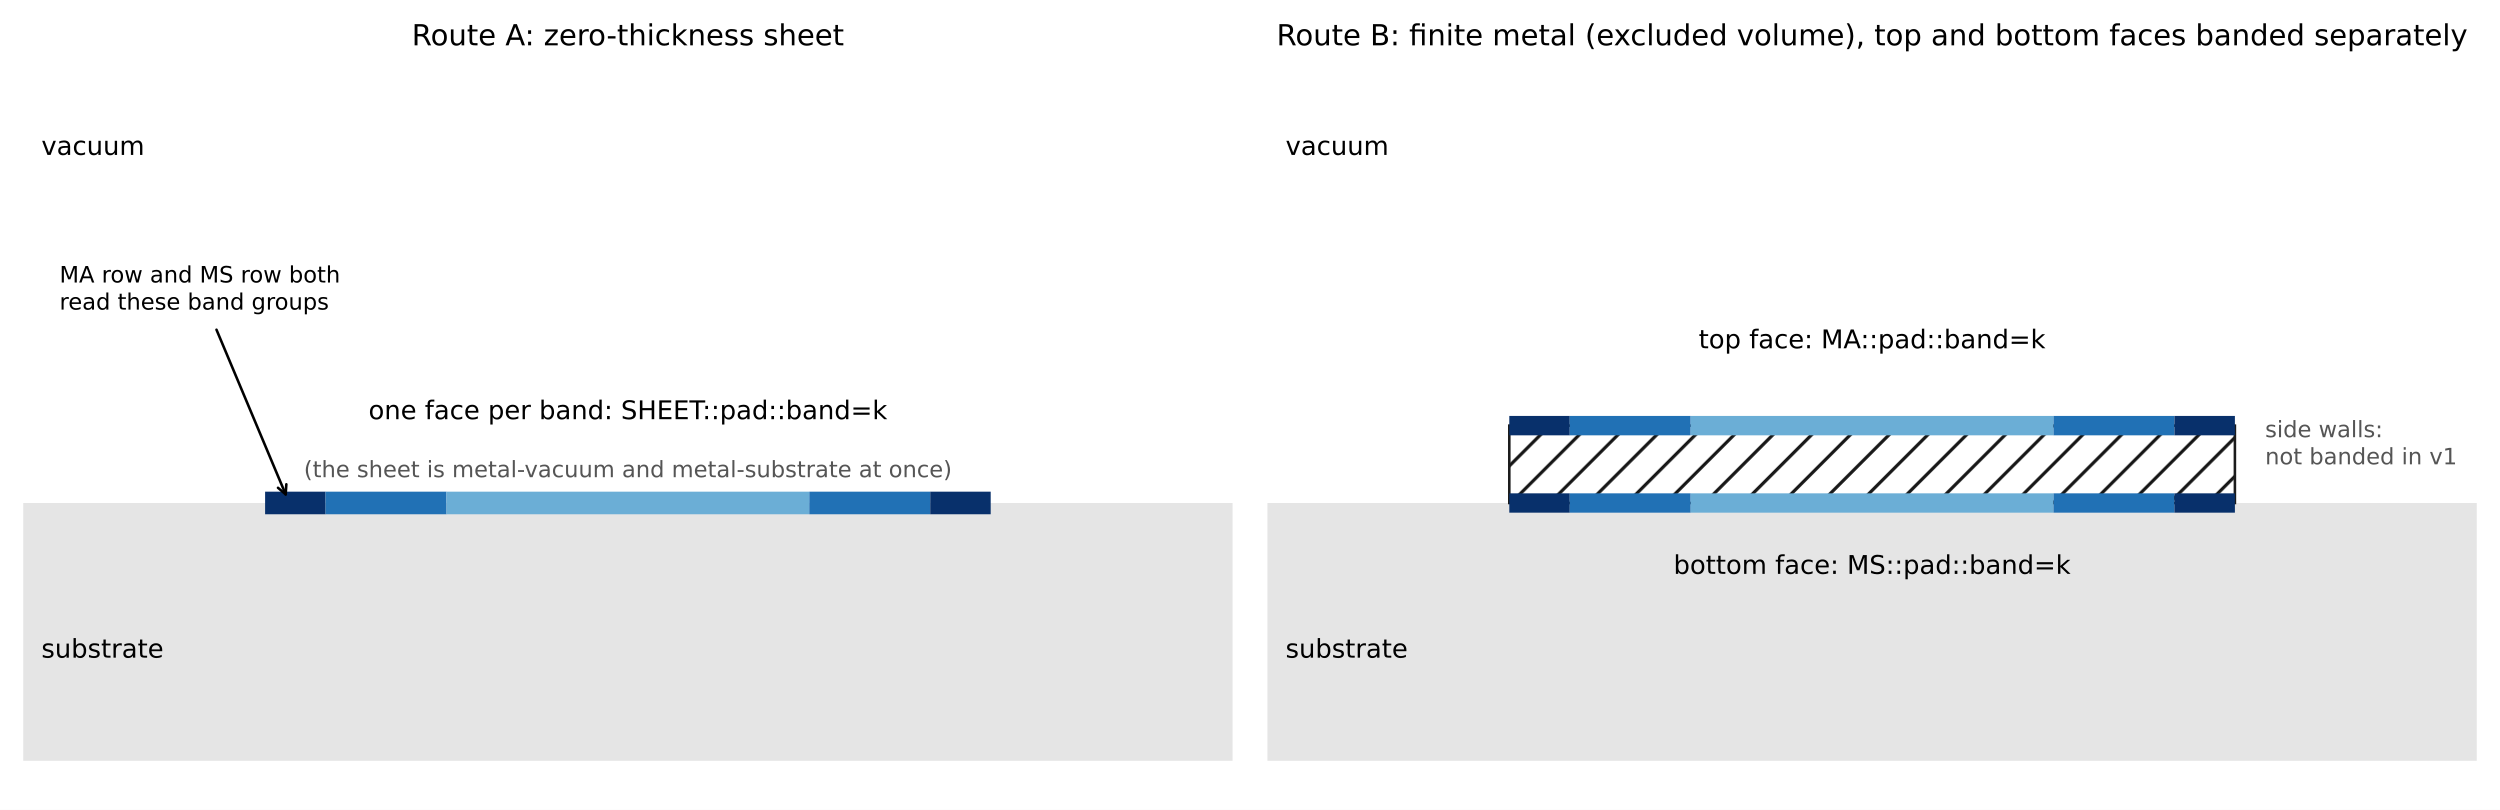
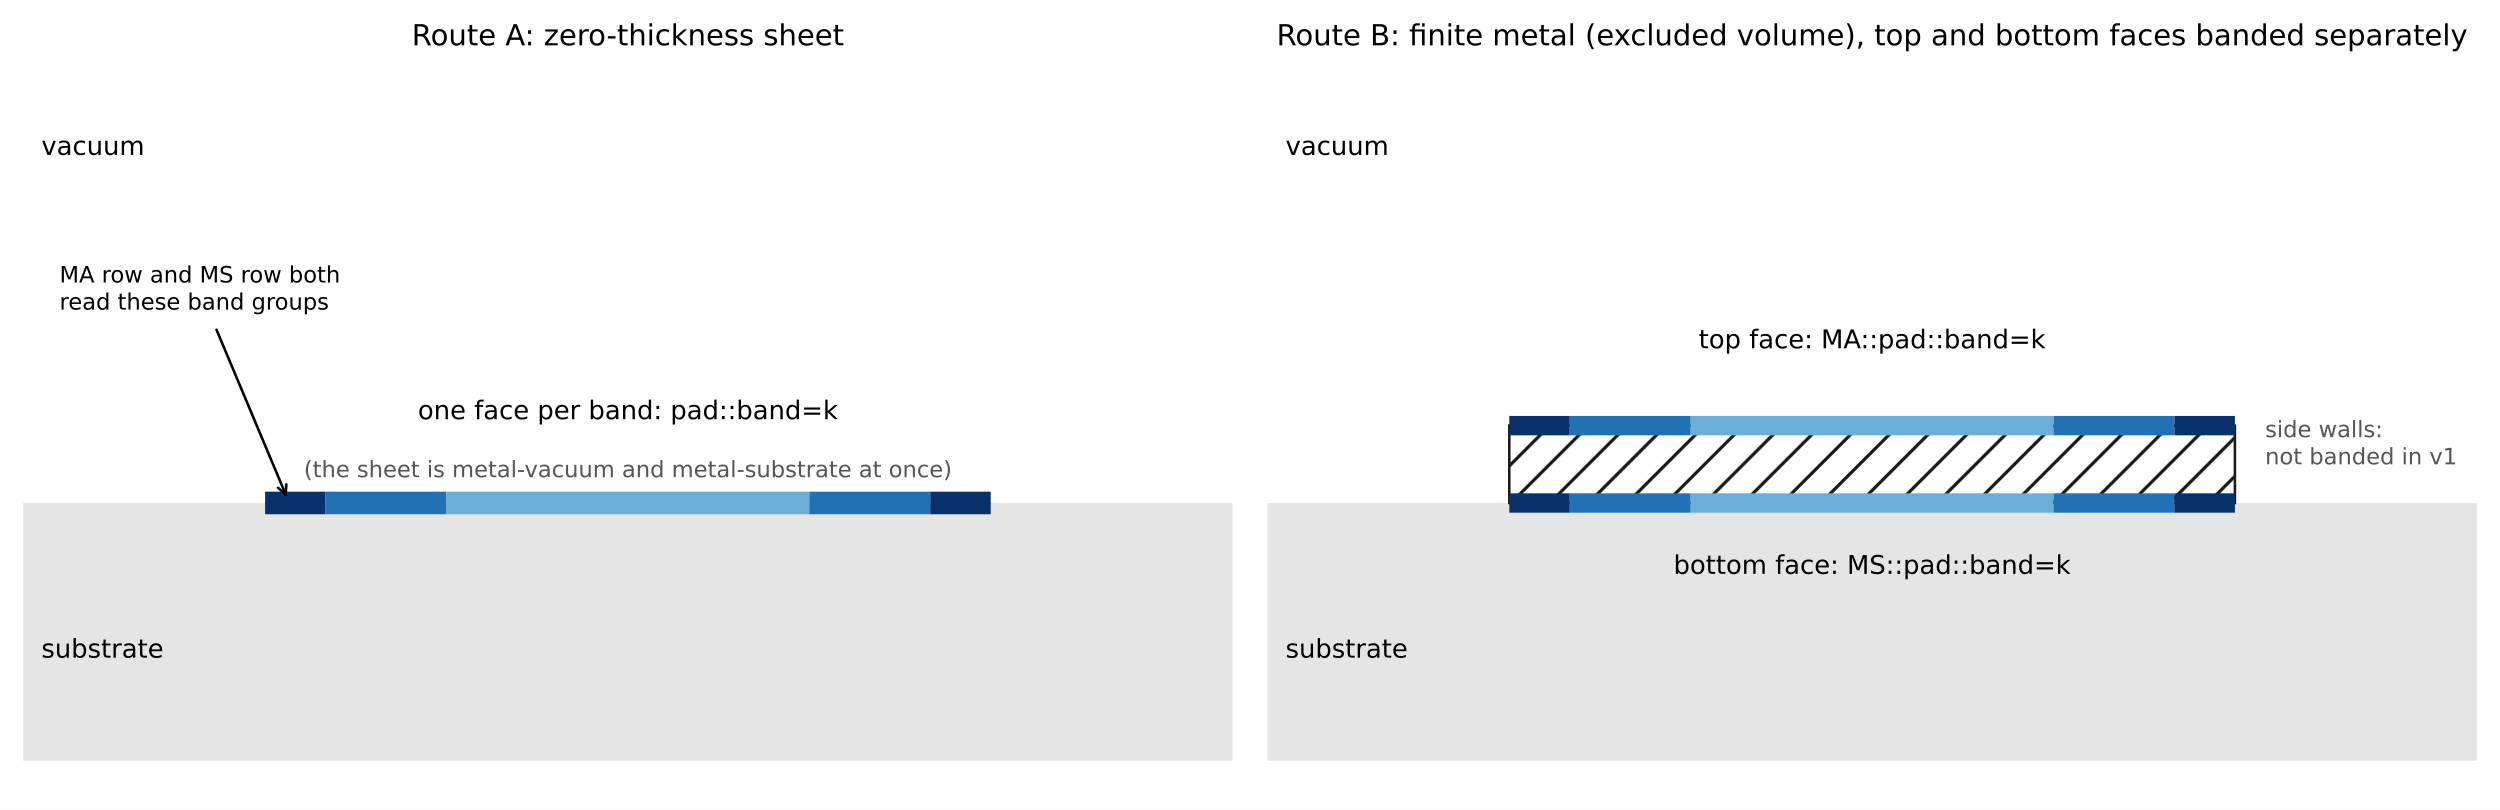
<svg xmlns="http://www.w3.org/2000/svg" xmlns:xlink="http://www.w3.org/1999/xlink" width="774.585pt" height="250.919pt" viewBox="0 0 774.585 250.919" version="1.1">
  <defs>
    <style type="text/css">*{stroke-linejoin: round; stroke-linecap: butt}</style>
  </defs>
  <g id="figure_1">
    <g id="patch_1">
      <path d="M 0 250.919  L 774.585 250.919  L 774.585 0  L 0 0  z " style="fill: #ffffff" />
    </g>
    <g id="axes_1">
      <g id="patch_2">
-         <path d="M 7.2 235.73  L 381.892 235.73  L 381.892 155.844  L 7.2 155.844  z " clip-path="url(#p40d4022d34)" style="fill: #e5e5e5" />
+         <path d="M 7.2 235.73  L 381.892 235.73  L 381.892 155.844  L 7.2 155.844  z " clip-path="url(#p1e039bd08f)" style="fill: #e5e5e5" />
      </g>
      <g id="line2d_1">
-         <path d="M 82.138 155.844  L 100.873 155.844  " clip-path="url(#p40d4022d34)" style="fill: none; stroke: #08306b; stroke-width: 7" />
+         <path d="M 82.138 155.844  L 100.873 155.844  " clip-path="url(#p1e039bd08f)" style="fill: none; stroke: #08306b; stroke-width: 7" />
      </g>
      <g id="line2d_2">
-         <path d="M 100.873 155.844  L 138.342 155.844  " clip-path="url(#p40d4022d34)" style="fill: none; stroke: #2171b5; stroke-width: 7" />
+         <path d="M 100.873 155.844  L 138.342 155.844  " clip-path="url(#p1e039bd08f)" style="fill: none; stroke: #2171b5; stroke-width: 7" />
      </g>
      <g id="line2d_3">
-         <path d="M 138.342 155.844  L 250.75 155.844  " clip-path="url(#p40d4022d34)" style="fill: none; stroke: #6baed6; stroke-width: 7" />
+         <path d="M 138.342 155.844  L 250.75 155.844  " clip-path="url(#p1e039bd08f)" style="fill: none; stroke: #6baed6; stroke-width: 7" />
      </g>
      <g id="line2d_4">
-         <path d="M 250.75 155.844  L 288.219 155.844  " clip-path="url(#p40d4022d34)" style="fill: none; stroke: #2171b5; stroke-width: 7" />
+         <path d="M 250.75 155.844  L 288.219 155.844  " clip-path="url(#p1e039bd08f)" style="fill: none; stroke: #2171b5; stroke-width: 7" />
      </g>
      <g id="line2d_5">
-         <path d="M 288.219 155.844  L 306.954 155.844  " clip-path="url(#p40d4022d34)" style="fill: none; stroke: #08306b; stroke-width: 7" />
+         <path d="M 288.219 155.844  L 306.954 155.844  " clip-path="url(#p1e039bd08f)" style="fill: none; stroke: #08306b; stroke-width: 7" />
      </g>
      <g id="text_1">
        <g transform="translate(12.82039 203.7757) scale(0.08 -0.08)">
          <defs>
            <path id="DejaVuSans-56" d="M 2834 3397  L 2834 2853  Q 2591 2978 2328 3040  Q 2066 3103 1784 3103  Q 1356 3103 1142 2972  Q 928 2841 928 2578  Q 928 2378 1081 2264  Q 1234 2150 1697 2047  L 1894 2003  Q 2506 1872 2764 1633  Q 3022 1394 3022 966  Q 3022 478 2636 193  Q 2250 -91 1575 -91  Q 1294 -91 989 -36  Q 684 19 347 128  L 347 722  Q 666 556 975 473  Q 1284 391 1588 391  Q 1994 391 2212 530  Q 2431 669 2431 922  Q 2431 1156 2273 1281  Q 2116 1406 1581 1522  L 1381 1569  Q 847 1681 609 1914  Q 372 2147 372 2553  Q 372 3047 722 3315  Q 1072 3584 1716 3584  Q 2034 3584 2315 3537  Q 2597 3491 2834 3397  z " transform="scale(0.015625)" />
            <path id="DejaVuSans-58" d="M 544 1381  L 544 3500  L 1119 3500  L 1119 1403  Q 1119 906 1312 657  Q 1506 409 1894 409  Q 2359 409 2629 706  Q 2900 1003 2900 1516  L 2900 3500  L 3475 3500  L 3475 0  L 2900 0  L 2900 538  Q 2691 219 2414 64  Q 2138 -91 1772 -91  Q 1169 -91 856 284  Q 544 659 544 1381  z M 1991 3584  L 1991 3584  z " transform="scale(0.015625)" />
            <path id="DejaVuSans-45" d="M 3116 1747  Q 3116 2381 2855 2742  Q 2594 3103 2138 3103  Q 1681 3103 1420 2742  Q 1159 2381 1159 1747  Q 1159 1113 1420 752  Q 1681 391 2138 391  Q 2594 391 2855 752  Q 3116 1113 3116 1747  z M 1159 2969  Q 1341 3281 1617 3432  Q 1894 3584 2278 3584  Q 2916 3584 3314 3078  Q 3713 2572 3713 1747  Q 3713 922 3314 415  Q 2916 -91 2278 -91  Q 1894 -91 1617 61  Q 1341 213 1159 525  L 1159 0  L 581 0  L 581 4863  L 1159 4863  L 1159 2969  z " transform="scale(0.015625)" />
            <path id="DejaVuSans-57" d="M 1172 4494  L 1172 3500  L 2356 3500  L 2356 3053  L 1172 3053  L 1172 1153  Q 1172 725 1289 603  Q 1406 481 1766 481  L 2356 481  L 2356 0  L 1766 0  Q 1100 0 847 248  Q 594 497 594 1153  L 594 3053  L 172 3053  L 172 3500  L 594 3500  L 594 4494  L 1172 4494  z " transform="scale(0.015625)" />
            <path id="DejaVuSans-55" d="M 2631 2963  Q 2534 3019 2420 3045  Q 2306 3072 2169 3072  Q 1681 3072 1420 2755  Q 1159 2438 1159 1844  L 1159 0  L 581 0  L 581 3500  L 1159 3500  L 1159 2956  Q 1341 3275 1631 3429  Q 1922 3584 2338 3584  Q 2397 3584 2469 3576  Q 2541 3569 2628 3553  L 2631 2963  z " transform="scale(0.015625)" />
            <path id="DejaVuSans-44" d="M 2194 1759  Q 1497 1759 1228 1600  Q 959 1441 959 1056  Q 959 750 1161 570  Q 1363 391 1709 391  Q 2188 391 2477 730  Q 2766 1069 2766 1631  L 2766 1759  L 2194 1759  z M 3341 1997  L 3341 0  L 2766 0  L 2766 531  Q 2569 213 2275 61  Q 1981 -91 1556 -91  Q 1019 -91 701 211  Q 384 513 384 1019  Q 384 1609 779 1909  Q 1175 2209 1959 2209  L 2766 2209  L 2766 2266  Q 2766 2663 2505 2880  Q 2244 3097 1772 3097  Q 1472 3097 1187 3025  Q 903 2953 641 2809  L 641 3341  Q 956 3463 1253 3523  Q 1550 3584 1831 3584  Q 2591 3584 2966 3190  Q 3341 2797 3341 1997  z " transform="scale(0.015625)" />
            <path id="DejaVuSans-48" d="M 3597 1894  L 3597 1613  L 953 1613  Q 991 1019 1311 708  Q 1631 397 2203 397  Q 2534 397 2845 478  Q 3156 559 3463 722  L 3463 178  Q 3153 47 2828 -22  Q 2503 -91 2169 -91  Q 1331 -91 842 396  Q 353 884 353 1716  Q 353 2575 817 3079  Q 1281 3584 2069 3584  Q 2775 3584 3186 3129  Q 3597 2675 3597 1894  z M 3022 2063  Q 3016 2534 2758 2815  Q 2500 3097 2075 3097  Q 1594 3097 1305 2825  Q 1016 2553 972 2059  L 3022 2063  z " transform="scale(0.015625)" />
          </defs>
          <use xlink:href="#DejaVuSans-56" />
          <use xlink:href="#DejaVuSans-58" transform="translate(52.09375 0)" />
          <use xlink:href="#DejaVuSans-45" transform="translate(115.4688 0)" />
          <use xlink:href="#DejaVuSans-56" transform="translate(178.9531 0)" />
          <use xlink:href="#DejaVuSans-57" transform="translate(231.0469 0)" />
          <use xlink:href="#DejaVuSans-55" transform="translate(270.25 0)" />
          <use xlink:href="#DejaVuSans-44" transform="translate(311.3594 0)" />
          <use xlink:href="#DejaVuSans-57" transform="translate(372.6406 0)" />
          <use xlink:href="#DejaVuSans-48" transform="translate(411.8438 0)" />
        </g>
      </g>
      <g id="text_2">
        <g transform="translate(12.82039 47.99859) scale(0.08 -0.08)">
          <defs>
            <path id="DejaVuSans-59" d="M 191 3500  L 800 3500  L 1894 563  L 2988 3500  L 3597 3500  L 2284 0  L 1503 0  L 191 3500  z " transform="scale(0.015625)" />
            <path id="DejaVuSans-46" d="M 3122 3366  L 3122 2828  Q 2878 2963 2633 3030  Q 2388 3097 2138 3097  Q 1578 3097 1268 2742  Q 959 2388 959 1747  Q 959 1106 1268 751  Q 1578 397 2138 397  Q 2388 397 2633 464  Q 2878 531 3122 666  L 3122 134  Q 2881 22 2623 -34  Q 2366 -91 2075 -91  Q 1284 -91 818 406  Q 353 903 353 1747  Q 353 2603 823 3093  Q 1294 3584 2113 3584  Q 2378 3584 2631 3529  Q 2884 3475 3122 3366  z " transform="scale(0.015625)" />
            <path id="DejaVuSans-50" d="M 3328 2828  Q 3544 3216 3844 3400  Q 4144 3584 4550 3584  Q 5097 3584 5394 3201  Q 5691 2819 5691 2113  L 5691 0  L 5113 0  L 5113 2094  Q 5113 2597 4934 2840  Q 4756 3084 4391 3084  Q 3944 3084 3684 2787  Q 3425 2491 3425 1978  L 3425 0  L 2847 0  L 2847 2094  Q 2847 2600 2669 2842  Q 2491 3084 2119 3084  Q 1678 3084 1418 2786  Q 1159 2488 1159 1978  L 1159 0  L 581 0  L 581 3500  L 1159 3500  L 1159 2956  Q 1356 3278 1631 3431  Q 1906 3584 2284 3584  Q 2666 3584 2933 3390  Q 3200 3197 3328 2828  z " transform="scale(0.015625)" />
          </defs>
          <use xlink:href="#DejaVuSans-59" />
          <use xlink:href="#DejaVuSans-44" transform="translate(59.1875 0)" />
          <use xlink:href="#DejaVuSans-46" transform="translate(120.4688 0)" />
          <use xlink:href="#DejaVuSans-58" transform="translate(175.4531 0)" />
          <use xlink:href="#DejaVuSans-58" transform="translate(238.8281 0)" />
          <use xlink:href="#DejaVuSans-50" transform="translate(302.2031 0)" />
        </g>
      </g>
      <g id="text_3">
-         <g transform="translate(114.1806 129.8815) scale(0.08 -0.08)">
+         <g transform="translate(129.4819 129.8815) scale(0.08 -0.08)">
          <defs>
            <path id="DejaVuSans-52" d="M 1959 3097  Q 1497 3097 1228 2736  Q 959 2375 959 1747  Q 959 1119 1226 758  Q 1494 397 1959 397  Q 2419 397 2687 759  Q 2956 1122 2956 1747  Q 2956 2369 2687 2733  Q 2419 3097 1959 3097  z M 1959 3584  Q 2709 3584 3137 3096  Q 3566 2609 3566 1747  Q 3566 888 3137 398  Q 2709 -91 1959 -91  Q 1206 -91 779 398  Q 353 888 353 1747  Q 353 2609 779 3096  Q 1206 3584 1959 3584  z " transform="scale(0.015625)" />
            <path id="DejaVuSans-51" d="M 3513 2113  L 3513 0  L 2938 0  L 2938 2094  Q 2938 2591 2744 2837  Q 2550 3084 2163 3084  Q 1697 3084 1428 2787  Q 1159 2491 1159 1978  L 1159 0  L 581 0  L 581 3500  L 1159 3500  L 1159 2956  Q 1366 3272 1645 3428  Q 1925 3584 2291 3584  Q 2894 3584 3203 3211  Q 3513 2838 3513 2113  z " transform="scale(0.015625)" />
            <path id="DejaVuSans-3" transform="scale(0.015625)" />
            <path id="DejaVuSans-49" d="M 2375 4863  L 2375 4384  L 1825 4384  Q 1516 4384 1395 4259  Q 1275 4134 1275 3809  L 1275 3500  L 2222 3500  L 2222 3053  L 1275 3053  L 1275 0  L 697 0  L 697 3053  L 147 3053  L 147 3500  L 697 3500  L 697 3744  Q 697 4328 969 4595  Q 1241 4863 1831 4863  L 2375 4863  z " transform="scale(0.015625)" />
            <path id="DejaVuSans-53" d="M 1159 525  L 1159 -1331  L 581 -1331  L 581 3500  L 1159 3500  L 1159 2969  Q 1341 3281 1617 3432  Q 1894 3584 2278 3584  Q 2916 3584 3314 3078  Q 3713 2572 3713 1747  Q 3713 922 3314 415  Q 2916 -91 2278 -91  Q 1894 -91 1617 61  Q 1341 213 1159 525  z M 3116 1747  Q 3116 2381 2855 2742  Q 2594 3103 2138 3103  Q 1681 3103 1420 2742  Q 1159 2381 1159 1747  Q 1159 1113 1420 752  Q 1681 391 2138 391  Q 2594 391 2855 752  Q 3116 1113 3116 1747  z " transform="scale(0.015625)" />
            <path id="DejaVuSans-47" d="M 2906 2969  L 2906 4863  L 3481 4863  L 3481 0  L 2906 0  L 2906 525  Q 2725 213 2448 61  Q 2172 -91 1784 -91  Q 1150 -91 751 415  Q 353 922 353 1747  Q 353 2572 751 3078  Q 1150 3584 1784 3584  Q 2172 3584 2448 3432  Q 2725 3281 2906 2969  z M 947 1747  Q 947 1113 1208 752  Q 1469 391 1925 391  Q 2381 391 2643 752  Q 2906 1113 2906 1747  Q 2906 2381 2643 2742  Q 2381 3103 1925 3103  Q 1469 3103 1208 2742  Q 947 2381 947 1747  z " transform="scale(0.015625)" />
            <path id="DejaVuSans-1d" d="M 750 794  L 1409 794  L 1409 0  L 750 0  L 750 794  z M 750 3309  L 1409 3309  L 1409 2516  L 750 2516  L 750 3309  z " transform="scale(0.015625)" />
-             <path id="DejaVuSans-36" d="M 3425 4513  L 3425 3897  Q 3066 4069 2747 4153  Q 2428 4238 2131 4238  Q 1616 4238 1336 4038  Q 1056 3838 1056 3469  Q 1056 3159 1242 3001  Q 1428 2844 1947 2747  L 2328 2669  Q 3034 2534 3370 2195  Q 3706 1856 3706 1288  Q 3706 609 3251 259  Q 2797 -91 1919 -91  Q 1588 -91 1214 -16  Q 841 59 441 206  L 441 856  Q 825 641 1194 531  Q 1563 422 1919 422  Q 2459 422 2753 634  Q 3047 847 3047 1241  Q 3047 1584 2836 1778  Q 2625 1972 2144 2069  L 1759 2144  Q 1053 2284 737 2584  Q 422 2884 422 3419  Q 422 4038 858 4394  Q 1294 4750 2059 4750  Q 2388 4750 2728 4690  Q 3069 4631 3425 4513  z " transform="scale(0.015625)" />
-             <path id="DejaVuSans-2b" d="M 628 4666  L 1259 4666  L 1259 2753  L 3553 2753  L 3553 4666  L 4184 4666  L 4184 0  L 3553 0  L 3553 2222  L 1259 2222  L 1259 0  L 628 0  L 628 4666  z " transform="scale(0.015625)" />
-             <path id="DejaVuSans-28" d="M 628 4666  L 3578 4666  L 3578 4134  L 1259 4134  L 1259 2753  L 3481 2753  L 3481 2222  L 1259 2222  L 1259 531  L 3634 531  L 3634 0  L 628 0  L 628 4666  z " transform="scale(0.015625)" />
-             <path id="DejaVuSans-37" d="M -19 4666  L 3928 4666  L 3928 4134  L 2272 4134  L 2272 0  L 1638 0  L 1638 4134  L -19 4134  L -19 4666  z " transform="scale(0.015625)" />
            <path id="DejaVuSans-20" d="M 678 2906  L 4684 2906  L 4684 2381  L 678 2381  L 678 2906  z M 678 1631  L 4684 1631  L 4684 1100  L 678 1100  L 678 1631  z " transform="scale(0.015625)" />
            <path id="DejaVuSans-4e" d="M 581 4863  L 1159 4863  L 1159 1991  L 2875 3500  L 3609 3500  L 1753 1863  L 3688 0  L 2938 0  L 1159 1709  L 1159 0  L 581 0  L 581 4863  z " transform="scale(0.015625)" />
          </defs>
          <use xlink:href="#DejaVuSans-52" />
          <use xlink:href="#DejaVuSans-51" transform="translate(61.1875 0)" />
          <use xlink:href="#DejaVuSans-48" transform="translate(124.5625 0)" />
          <use xlink:href="#DejaVuSans-3" transform="translate(186.0938 0)" />
          <use xlink:href="#DejaVuSans-49" transform="translate(217.875 0)" />
          <use xlink:href="#DejaVuSans-44" transform="translate(253.0781 0)" />
          <use xlink:href="#DejaVuSans-46" transform="translate(314.3594 0)" />
          <use xlink:href="#DejaVuSans-48" transform="translate(369.3438 0)" />
          <use xlink:href="#DejaVuSans-3" transform="translate(430.875 0)" />
          <use xlink:href="#DejaVuSans-53" transform="translate(462.6562 0)" />
          <use xlink:href="#DejaVuSans-48" transform="translate(526.1406 0)" />
          <use xlink:href="#DejaVuSans-55" transform="translate(587.6719 0)" />
          <use xlink:href="#DejaVuSans-3" transform="translate(628.7812 0)" />
          <use xlink:href="#DejaVuSans-45" transform="translate(660.5625 0)" />
          <use xlink:href="#DejaVuSans-44" transform="translate(724.0469 0)" />
          <use xlink:href="#DejaVuSans-51" transform="translate(785.3281 0)" />
          <use xlink:href="#DejaVuSans-47" transform="translate(848.7031 0)" />
          <use xlink:href="#DejaVuSans-1d" transform="translate(912.1875 0)" />
          <use xlink:href="#DejaVuSans-3" transform="translate(945.875 0)" />
-           <use xlink:href="#DejaVuSans-36" transform="translate(977.6562 0)" />
-           <use xlink:href="#DejaVuSans-2b" transform="translate(1041.141 0)" />
-           <use xlink:href="#DejaVuSans-28" transform="translate(1116.344 0)" />
-           <use xlink:href="#DejaVuSans-28" transform="translate(1179.531 0)" />
-           <use xlink:href="#DejaVuSans-37" transform="translate(1242.719 0)" />
-           <use xlink:href="#DejaVuSans-1d" transform="translate(1292.812 0)" />
-           <use xlink:href="#DejaVuSans-1d" transform="translate(1326.5 0)" />
-           <use xlink:href="#DejaVuSans-53" transform="translate(1360.188 0)" />
-           <use xlink:href="#DejaVuSans-44" transform="translate(1423.672 0)" />
-           <use xlink:href="#DejaVuSans-47" transform="translate(1484.953 0)" />
-           <use xlink:href="#DejaVuSans-1d" transform="translate(1548.438 0)" />
-           <use xlink:href="#DejaVuSans-1d" transform="translate(1582.125 0)" />
-           <use xlink:href="#DejaVuSans-45" transform="translate(1615.812 0)" />
-           <use xlink:href="#DejaVuSans-44" transform="translate(1679.297 0)" />
-           <use xlink:href="#DejaVuSans-51" transform="translate(1740.578 0)" />
-           <use xlink:href="#DejaVuSans-47" transform="translate(1803.953 0)" />
-           <use xlink:href="#DejaVuSans-20" transform="translate(1867.438 0)" />
-           <use xlink:href="#DejaVuSans-4e" transform="translate(1951.234 0)" />
+           <use xlink:href="#DejaVuSans-53" transform="translate(977.6562 0)" />
+           <use xlink:href="#DejaVuSans-44" transform="translate(1041.141 0)" />
+           <use xlink:href="#DejaVuSans-47" transform="translate(1102.422 0)" />
+           <use xlink:href="#DejaVuSans-1d" transform="translate(1165.906 0)" />
+           <use xlink:href="#DejaVuSans-1d" transform="translate(1199.594 0)" />
+           <use xlink:href="#DejaVuSans-45" transform="translate(1233.281 0)" />
+           <use xlink:href="#DejaVuSans-44" transform="translate(1296.766 0)" />
+           <use xlink:href="#DejaVuSans-51" transform="translate(1358.047 0)" />
+           <use xlink:href="#DejaVuSans-47" transform="translate(1421.422 0)" />
+           <use xlink:href="#DejaVuSans-20" transform="translate(1484.906 0)" />
+           <use xlink:href="#DejaVuSans-4e" transform="translate(1568.703 0)" />
        </g>
      </g>
      <g id="text_4">
        <g style="fill: #555555" transform="translate(94.13891 147.8557) scale(0.07 -0.07)">
          <defs>
            <path id="DejaVuSans-b" d="M 1984 4856  Q 1566 4138 1362 3434  Q 1159 2731 1159 2009  Q 1159 1288 1364 580  Q 1569 -128 1984 -844  L 1484 -844  Q 1016 -109 783 600  Q 550 1309 550 2009  Q 550 2706 781 3412  Q 1013 4119 1484 4856  L 1984 4856  z " transform="scale(0.015625)" />
            <path id="DejaVuSans-4b" d="M 3513 2113  L 3513 0  L 2938 0  L 2938 2094  Q 2938 2591 2744 2837  Q 2550 3084 2163 3084  Q 1697 3084 1428 2787  Q 1159 2491 1159 1978  L 1159 0  L 581 0  L 581 4863  L 1159 4863  L 1159 2956  Q 1366 3272 1645 3428  Q 1925 3584 2291 3584  Q 2894 3584 3203 3211  Q 3513 2838 3513 2113  z " transform="scale(0.015625)" />
            <path id="DejaVuSans-4c" d="M 603 3500  L 1178 3500  L 1178 0  L 603 0  L 603 3500  z M 603 4863  L 1178 4863  L 1178 4134  L 603 4134  L 603 4863  z " transform="scale(0.015625)" />
            <path id="DejaVuSans-4f" d="M 603 4863  L 1178 4863  L 1178 0  L 603 0  L 603 4863  z " transform="scale(0.015625)" />
            <path id="DejaVuSans-10" d="M 313 2009  L 1997 2009  L 1997 1497  L 313 1497  L 313 2009  z " transform="scale(0.015625)" />
            <path id="DejaVuSans-c" d="M 513 4856  L 1013 4856  Q 1481 4119 1714 3412  Q 1947 2706 1947 2009  Q 1947 1309 1714 600  Q 1481 -109 1013 -844  L 513 -844  Q 928 -128 1133 580  Q 1338 1288 1338 2009  Q 1338 2731 1133 3434  Q 928 4138 513 4856  z " transform="scale(0.015625)" />
          </defs>
          <use xlink:href="#DejaVuSans-b" />
          <use xlink:href="#DejaVuSans-57" transform="translate(39.01562 0)" />
          <use xlink:href="#DejaVuSans-4b" transform="translate(78.21875 0)" />
          <use xlink:href="#DejaVuSans-48" transform="translate(141.5938 0)" />
          <use xlink:href="#DejaVuSans-3" transform="translate(203.125 0)" />
          <use xlink:href="#DejaVuSans-56" transform="translate(234.9062 0)" />
          <use xlink:href="#DejaVuSans-4b" transform="translate(287 0)" />
          <use xlink:href="#DejaVuSans-48" transform="translate(350.375 0)" />
          <use xlink:href="#DejaVuSans-48" transform="translate(411.9062 0)" />
          <use xlink:href="#DejaVuSans-57" transform="translate(473.4375 0)" />
          <use xlink:href="#DejaVuSans-3" transform="translate(512.6406 0)" />
          <use xlink:href="#DejaVuSans-4c" transform="translate(544.4219 0)" />
          <use xlink:href="#DejaVuSans-56" transform="translate(572.2031 0)" />
          <use xlink:href="#DejaVuSans-3" transform="translate(624.2969 0)" />
          <use xlink:href="#DejaVuSans-50" transform="translate(656.0781 0)" />
          <use xlink:href="#DejaVuSans-48" transform="translate(753.4844 0)" />
          <use xlink:href="#DejaVuSans-57" transform="translate(815.0156 0)" />
          <use xlink:href="#DejaVuSans-44" transform="translate(854.2188 0)" />
          <use xlink:href="#DejaVuSans-4f" transform="translate(915.5 0)" />
          <use xlink:href="#DejaVuSans-10" transform="translate(943.2812 0)" />
          <use xlink:href="#DejaVuSans-59" transform="translate(976.6719 0)" />
          <use xlink:href="#DejaVuSans-44" transform="translate(1035.859 0)" />
          <use xlink:href="#DejaVuSans-46" transform="translate(1097.141 0)" />
          <use xlink:href="#DejaVuSans-58" transform="translate(1152.125 0)" />
          <use xlink:href="#DejaVuSans-58" transform="translate(1215.5 0)" />
          <use xlink:href="#DejaVuSans-50" transform="translate(1278.875 0)" />
          <use xlink:href="#DejaVuSans-3" transform="translate(1376.281 0)" />
          <use xlink:href="#DejaVuSans-44" transform="translate(1408.062 0)" />
          <use xlink:href="#DejaVuSans-51" transform="translate(1469.344 0)" />
          <use xlink:href="#DejaVuSans-47" transform="translate(1532.719 0)" />
          <use xlink:href="#DejaVuSans-3" transform="translate(1596.203 0)" />
          <use xlink:href="#DejaVuSans-50" transform="translate(1627.984 0)" />
          <use xlink:href="#DejaVuSans-48" transform="translate(1725.391 0)" />
          <use xlink:href="#DejaVuSans-57" transform="translate(1786.922 0)" />
          <use xlink:href="#DejaVuSans-44" transform="translate(1826.125 0)" />
          <use xlink:href="#DejaVuSans-4f" transform="translate(1887.406 0)" />
          <use xlink:href="#DejaVuSans-10" transform="translate(1915.188 0)" />
          <use xlink:href="#DejaVuSans-56" transform="translate(1951.266 0)" />
          <use xlink:href="#DejaVuSans-58" transform="translate(2003.359 0)" />
          <use xlink:href="#DejaVuSans-45" transform="translate(2066.734 0)" />
          <use xlink:href="#DejaVuSans-56" transform="translate(2130.219 0)" />
          <use xlink:href="#DejaVuSans-57" transform="translate(2182.312 0)" />
          <use xlink:href="#DejaVuSans-55" transform="translate(2221.516 0)" />
          <use xlink:href="#DejaVuSans-44" transform="translate(2262.625 0)" />
          <use xlink:href="#DejaVuSans-57" transform="translate(2323.906 0)" />
          <use xlink:href="#DejaVuSans-48" transform="translate(2363.109 0)" />
          <use xlink:href="#DejaVuSans-3" transform="translate(2424.641 0)" />
          <use xlink:href="#DejaVuSans-44" transform="translate(2456.422 0)" />
          <use xlink:href="#DejaVuSans-57" transform="translate(2517.703 0)" />
          <use xlink:href="#DejaVuSans-3" transform="translate(2556.906 0)" />
          <use xlink:href="#DejaVuSans-52" transform="translate(2588.688 0)" />
          <use xlink:href="#DejaVuSans-51" transform="translate(2649.875 0)" />
          <use xlink:href="#DejaVuSans-46" transform="translate(2713.25 0)" />
          <use xlink:href="#DejaVuSans-48" transform="translate(2768.234 0)" />
          <use xlink:href="#DejaVuSans-c" transform="translate(2829.766 0)" />
        </g>
      </g>
      <g id="patch_3">
        <path d="M 67.075 102.16  Q 77.966 128.08 88.511 153.175  " style="fill: none; stroke: #000000; stroke-width: 0.8; stroke-linecap: round" />
        <path d="M 88.717 150.051  L 88.511 153.175  L 86.135 151.136  " style="fill: none; stroke: #000000; stroke-width: 0.8; stroke-linecap: round" />
      </g>
      <g id="text_5">
        <g transform="translate(18.44077 87.52811) scale(0.07 -0.07)">
          <defs>
            <path id="DejaVuSans-30" d="M 628 4666  L 1569 4666  L 2759 1491  L 3956 4666  L 4897 4666  L 4897 0  L 4281 0  L 4281 4097  L 3078 897  L 2444 897  L 1241 4097  L 1241 0  L 628 0  L 628 4666  z " transform="scale(0.015625)" />
            <path id="DejaVuSans-24" d="M 2188 4044  L 1331 1722  L 3047 1722  L 2188 4044  z M 1831 4666  L 2547 4666  L 4325 0  L 3669 0  L 3244 1197  L 1141 1197  L 716 0  L 50 0  L 1831 4666  z " transform="scale(0.015625)" />
            <path id="DejaVuSans-5a" d="M 269 3500  L 844 3500  L 1563 769  L 2278 3500  L 2956 3500  L 3675 769  L 4391 3500  L 4966 3500  L 4050 0  L 3372 0  L 2619 2869  L 1863 0  L 1184 0  L 269 3500  z " transform="scale(0.015625)" />
+             <path id="DejaVuSans-36" d="M 3425 4513  L 3425 3897  Q 3066 4069 2747 4153  Q 2428 4238 2131 4238  Q 1616 4238 1336 4038  Q 1056 3838 1056 3469  Q 1056 3159 1242 3001  Q 1428 2844 1947 2747  L 2328 2669  Q 3034 2534 3370 2195  Q 3706 1856 3706 1288  Q 3706 609 3251 259  Q 2797 -91 1919 -91  Q 1588 -91 1214 -16  Q 841 59 441 206  L 441 856  Q 825 641 1194 531  Q 1563 422 1919 422  Q 2459 422 2753 634  Q 3047 847 3047 1241  Q 3047 1584 2836 1778  Q 2625 1972 2144 2069  L 1759 2144  Q 1053 2284 737 2584  Q 422 2884 422 3419  Q 422 4038 858 4394  Q 1294 4750 2059 4750  Q 2388 4750 2728 4690  Q 3069 4631 3425 4513  z " transform="scale(0.015625)" />
          </defs>
          <use xlink:href="#DejaVuSans-30" />
          <use xlink:href="#DejaVuSans-24" transform="translate(86.28125 0)" />
          <use xlink:href="#DejaVuSans-3" transform="translate(154.6875 0)" />
          <use xlink:href="#DejaVuSans-55" transform="translate(186.4688 0)" />
          <use xlink:href="#DejaVuSans-52" transform="translate(225.375 0)" />
          <use xlink:href="#DejaVuSans-5a" transform="translate(286.5625 0)" />
          <use xlink:href="#DejaVuSans-3" transform="translate(368.3438 0)" />
          <use xlink:href="#DejaVuSans-44" transform="translate(400.125 0)" />
          <use xlink:href="#DejaVuSans-51" transform="translate(461.4062 0)" />
          <use xlink:href="#DejaVuSans-47" transform="translate(524.7812 0)" />
          <use xlink:href="#DejaVuSans-3" transform="translate(588.2656 0)" />
          <use xlink:href="#DejaVuSans-30" transform="translate(620.0469 0)" />
          <use xlink:href="#DejaVuSans-36" transform="translate(706.3281 0)" />
          <use xlink:href="#DejaVuSans-3" transform="translate(769.8125 0)" />
          <use xlink:href="#DejaVuSans-55" transform="translate(801.5938 0)" />
          <use xlink:href="#DejaVuSans-52" transform="translate(840.5 0)" />
          <use xlink:href="#DejaVuSans-5a" transform="translate(901.6875 0)" />
          <use xlink:href="#DejaVuSans-3" transform="translate(983.4688 0)" />
          <use xlink:href="#DejaVuSans-45" transform="translate(1015.25 0)" />
          <use xlink:href="#DejaVuSans-52" transform="translate(1078.734 0)" />
          <use xlink:href="#DejaVuSans-57" transform="translate(1139.922 0)" />
          <use xlink:href="#DejaVuSans-4b" transform="translate(1179.125 0)" />
        </g>
        <g transform="translate(18.44077 95.93002) scale(0.07 -0.07)">
          <defs>
            <path id="DejaVuSans-4a" d="M 2906 1791  Q 2906 2416 2648 2759  Q 2391 3103 1925 3103  Q 1463 3103 1205 2759  Q 947 2416 947 1791  Q 947 1169 1205 825  Q 1463 481 1925 481  Q 2391 481 2648 825  Q 2906 1169 2906 1791  z M 3481 434  Q 3481 -459 3084 -895  Q 2688 -1331 1869 -1331  Q 1566 -1331 1297 -1286  Q 1028 -1241 775 -1147  L 775 -588  Q 1028 -725 1275 -790  Q 1522 -856 1778 -856  Q 2344 -856 2625 -561  Q 2906 -266 2906 331  L 2906 616  Q 2728 306 2450 153  Q 2172 0 1784 0  Q 1141 0 747 490  Q 353 981 353 1791  Q 353 2603 747 3093  Q 1141 3584 1784 3584  Q 2172 3584 2450 3431  Q 2728 3278 2906 2969  L 2906 3500  L 3481 3500  L 3481 434  z " transform="scale(0.015625)" />
          </defs>
          <use xlink:href="#DejaVuSans-55" />
          <use xlink:href="#DejaVuSans-48" transform="translate(38.90625 0)" />
          <use xlink:href="#DejaVuSans-44" transform="translate(100.4375 0)" />
          <use xlink:href="#DejaVuSans-47" transform="translate(161.7188 0)" />
          <use xlink:href="#DejaVuSans-3" transform="translate(225.2031 0)" />
          <use xlink:href="#DejaVuSans-57" transform="translate(256.9844 0)" />
          <use xlink:href="#DejaVuSans-4b" transform="translate(296.1875 0)" />
          <use xlink:href="#DejaVuSans-48" transform="translate(359.5625 0)" />
          <use xlink:href="#DejaVuSans-56" transform="translate(421.0938 0)" />
          <use xlink:href="#DejaVuSans-48" transform="translate(473.1875 0)" />
          <use xlink:href="#DejaVuSans-3" transform="translate(534.7188 0)" />
          <use xlink:href="#DejaVuSans-45" transform="translate(566.5 0)" />
          <use xlink:href="#DejaVuSans-44" transform="translate(629.9844 0)" />
          <use xlink:href="#DejaVuSans-51" transform="translate(691.2656 0)" />
          <use xlink:href="#DejaVuSans-47" transform="translate(754.6406 0)" />
          <use xlink:href="#DejaVuSans-3" transform="translate(818.125 0)" />
          <use xlink:href="#DejaVuSans-4a" transform="translate(849.9062 0)" />
          <use xlink:href="#DejaVuSans-55" transform="translate(913.3906 0)" />
          <use xlink:href="#DejaVuSans-52" transform="translate(952.2969 0)" />
          <use xlink:href="#DejaVuSans-58" transform="translate(1013.484 0)" />
          <use xlink:href="#DejaVuSans-53" transform="translate(1076.859 0)" />
          <use xlink:href="#DejaVuSans-56" transform="translate(1140.344 0)" />
        </g>
      </g>
      <g id="text_6">
        <g transform="translate(127.5813 14.03859) scale(0.09 -0.09)">
          <defs>
            <path id="DejaVuSans-35" d="M 2841 2188  Q 3044 2119 3236 1894  Q 3428 1669 3622 1275  L 4263 0  L 3584 0  L 2988 1197  Q 2756 1666 2539 1819  Q 2322 1972 1947 1972  L 1259 1972  L 1259 0  L 628 0  L 628 4666  L 2053 4666  Q 2853 4666 3247 4331  Q 3641 3997 3641 3322  Q 3641 2881 3436 2590  Q 3231 2300 2841 2188  z M 1259 4147  L 1259 2491  L 2053 2491  Q 2509 2491 2742 2702  Q 2975 2913 2975 3322  Q 2975 3731 2742 3939  Q 2509 4147 2053 4147  L 1259 4147  z " transform="scale(0.015625)" />
            <path id="DejaVuSans-5d" d="M 353 3500  L 3084 3500  L 3084 2975  L 922 459  L 3084 459  L 3084 0  L 275 0  L 275 525  L 2438 3041  L 353 3041  L 353 3500  z " transform="scale(0.015625)" />
          </defs>
          <use xlink:href="#DejaVuSans-35" />
          <use xlink:href="#DejaVuSans-52" transform="translate(65 0)" />
          <use xlink:href="#DejaVuSans-58" transform="translate(126.1875 0)" />
          <use xlink:href="#DejaVuSans-57" transform="translate(189.5625 0)" />
          <use xlink:href="#DejaVuSans-48" transform="translate(228.7656 0)" />
          <use xlink:href="#DejaVuSans-3" transform="translate(290.2969 0)" />
          <use xlink:href="#DejaVuSans-24" transform="translate(322.0781 0)" />
          <use xlink:href="#DejaVuSans-1d" transform="translate(388.7344 0)" />
          <use xlink:href="#DejaVuSans-3" transform="translate(422.4219 0)" />
          <use xlink:href="#DejaVuSans-5d" transform="translate(454.2031 0)" />
          <use xlink:href="#DejaVuSans-48" transform="translate(506.6875 0)" />
          <use xlink:href="#DejaVuSans-55" transform="translate(568.2188 0)" />
          <use xlink:href="#DejaVuSans-52" transform="translate(607.125 0)" />
          <use xlink:href="#DejaVuSans-10" transform="translate(670.1719 0)" />
          <use xlink:href="#DejaVuSans-57" transform="translate(706.25 0)" />
          <use xlink:href="#DejaVuSans-4b" transform="translate(745.4531 0)" />
          <use xlink:href="#DejaVuSans-4c" transform="translate(808.8281 0)" />
          <use xlink:href="#DejaVuSans-46" transform="translate(836.6094 0)" />
          <use xlink:href="#DejaVuSans-4e" transform="translate(891.5938 0)" />
          <use xlink:href="#DejaVuSans-51" transform="translate(949.5 0)" />
          <use xlink:href="#DejaVuSans-48" transform="translate(1012.875 0)" />
          <use xlink:href="#DejaVuSans-56" transform="translate(1074.406 0)" />
          <use xlink:href="#DejaVuSans-56" transform="translate(1126.5 0)" />
          <use xlink:href="#DejaVuSans-3" transform="translate(1178.594 0)" />
          <use xlink:href="#DejaVuSans-56" transform="translate(1210.375 0)" />
          <use xlink:href="#DejaVuSans-4b" transform="translate(1262.469 0)" />
          <use xlink:href="#DejaVuSans-48" transform="translate(1325.844 0)" />
          <use xlink:href="#DejaVuSans-48" transform="translate(1387.375 0)" />
          <use xlink:href="#DejaVuSans-57" transform="translate(1448.906 0)" />
        </g>
      </g>
    </g>
    <g id="axes_2">
      <g id="patch_4">
-         <path d="M 392.692 235.73  L 767.385 235.73  L 767.385 155.844  L 392.692 155.844  z " clip-path="url(#pb14730eccb)" style="fill: #e5e5e5" />
+         <path d="M 392.692 235.73  L 767.385 235.73  L 767.385 155.844  L 392.692 155.844  z " clip-path="url(#pfdad2b6f59)" style="fill: #e5e5e5" />
      </g>
      <g id="patch_5">
-         <path d="M 467.631 155.844  L 692.447 155.844  L 692.447 131.879  L 467.631 131.879  z " clip-path="url(#pb14730eccb)" style="fill: url(#h807d21ddf2); stroke: #1b1b1b; stroke-width: 0.8; stroke-linejoin: miter" />
+         <path d="M 467.631 155.844  L 692.447 155.844  L 692.447 131.879  L 467.631 131.879  z " clip-path="url(#pfdad2b6f59)" style="fill: url(#hd67a339c6f); stroke: #1b1b1b; stroke-width: 0.8; stroke-linejoin: miter" />
      </g>
      <g id="line2d_6">
-         <path d="M 467.631 131.879  L 486.366 131.879  " clip-path="url(#pb14730eccb)" style="fill: none; stroke: #08306b; stroke-width: 6" />
+         <path d="M 467.631 131.879  L 486.366 131.879  " clip-path="url(#pfdad2b6f59)" style="fill: none; stroke: #08306b; stroke-width: 6" />
      </g>
      <g id="line2d_7">
-         <path d="M 467.631 155.844  L 486.366 155.844  " clip-path="url(#pb14730eccb)" style="fill: none; stroke: #08306b; stroke-width: 6" />
+         <path d="M 467.631 155.844  L 486.366 155.844  " clip-path="url(#pfdad2b6f59)" style="fill: none; stroke: #08306b; stroke-width: 6" />
      </g>
      <g id="line2d_8">
-         <path d="M 486.366 131.879  L 523.835 131.879  " clip-path="url(#pb14730eccb)" style="fill: none; stroke: #2171b5; stroke-width: 6" />
+         <path d="M 486.366 131.879  L 523.835 131.879  " clip-path="url(#pfdad2b6f59)" style="fill: none; stroke: #2171b5; stroke-width: 6" />
      </g>
      <g id="line2d_9">
-         <path d="M 486.366 155.844  L 523.835 155.844  " clip-path="url(#pb14730eccb)" style="fill: none; stroke: #2171b5; stroke-width: 6" />
+         <path d="M 486.366 155.844  L 523.835 155.844  " clip-path="url(#pfdad2b6f59)" style="fill: none; stroke: #2171b5; stroke-width: 6" />
      </g>
      <g id="line2d_10">
-         <path d="M 523.835 131.879  L 636.243 131.879  " clip-path="url(#pb14730eccb)" style="fill: none; stroke: #6baed6; stroke-width: 6" />
+         <path d="M 523.835 131.879  L 636.243 131.879  " clip-path="url(#pfdad2b6f59)" style="fill: none; stroke: #6baed6; stroke-width: 6" />
      </g>
      <g id="line2d_11">
-         <path d="M 523.835 155.844  L 636.243 155.844  " clip-path="url(#pb14730eccb)" style="fill: none; stroke: #6baed6; stroke-width: 6" />
+         <path d="M 523.835 155.844  L 636.243 155.844  " clip-path="url(#pfdad2b6f59)" style="fill: none; stroke: #6baed6; stroke-width: 6" />
      </g>
      <g id="line2d_12">
-         <path d="M 636.243 131.879  L 673.712 131.879  " clip-path="url(#pb14730eccb)" style="fill: none; stroke: #2171b5; stroke-width: 6" />
+         <path d="M 636.243 131.879  L 673.712 131.879  " clip-path="url(#pfdad2b6f59)" style="fill: none; stroke: #2171b5; stroke-width: 6" />
      </g>
      <g id="line2d_13">
-         <path d="M 636.243 155.844  L 673.712 155.844  " clip-path="url(#pb14730eccb)" style="fill: none; stroke: #2171b5; stroke-width: 6" />
+         <path d="M 636.243 155.844  L 673.712 155.844  " clip-path="url(#pfdad2b6f59)" style="fill: none; stroke: #2171b5; stroke-width: 6" />
      </g>
      <g id="line2d_14">
-         <path d="M 673.712 131.879  L 692.447 131.879  " clip-path="url(#pb14730eccb)" style="fill: none; stroke: #08306b; stroke-width: 6" />
+         <path d="M 673.712 131.879  L 692.447 131.879  " clip-path="url(#pfdad2b6f59)" style="fill: none; stroke: #08306b; stroke-width: 6" />
      </g>
      <g id="line2d_15">
-         <path d="M 673.712 155.844  L 692.447 155.844  " clip-path="url(#pb14730eccb)" style="fill: none; stroke: #08306b; stroke-width: 6" />
+         <path d="M 673.712 155.844  L 692.447 155.844  " clip-path="url(#pfdad2b6f59)" style="fill: none; stroke: #08306b; stroke-width: 6" />
      </g>
      <g id="text_7">
        <g transform="translate(398.3129 203.7757) scale(0.08 -0.08)">
          <use xlink:href="#DejaVuSans-56" />
          <use xlink:href="#DejaVuSans-58" transform="translate(52.09375 0)" />
          <use xlink:href="#DejaVuSans-45" transform="translate(115.4688 0)" />
          <use xlink:href="#DejaVuSans-56" transform="translate(178.9531 0)" />
          <use xlink:href="#DejaVuSans-57" transform="translate(231.0469 0)" />
          <use xlink:href="#DejaVuSans-55" transform="translate(270.25 0)" />
          <use xlink:href="#DejaVuSans-44" transform="translate(311.3594 0)" />
          <use xlink:href="#DejaVuSans-57" transform="translate(372.6406 0)" />
          <use xlink:href="#DejaVuSans-48" transform="translate(411.8438 0)" />
        </g>
      </g>
      <g id="text_8">
        <g transform="translate(398.3129 47.99859) scale(0.08 -0.08)">
          <use xlink:href="#DejaVuSans-59" />
          <use xlink:href="#DejaVuSans-44" transform="translate(59.1875 0)" />
          <use xlink:href="#DejaVuSans-46" transform="translate(120.4688 0)" />
          <use xlink:href="#DejaVuSans-58" transform="translate(175.4531 0)" />
          <use xlink:href="#DejaVuSans-58" transform="translate(238.8281 0)" />
          <use xlink:href="#DejaVuSans-50" transform="translate(302.2031 0)" />
        </g>
      </g>
      <g id="text_9">
        <g transform="translate(526.3031 107.9129) scale(0.08 -0.08)">
          <use xlink:href="#DejaVuSans-57" />
          <use xlink:href="#DejaVuSans-52" transform="translate(39.20312 0)" />
          <use xlink:href="#DejaVuSans-53" transform="translate(100.3906 0)" />
          <use xlink:href="#DejaVuSans-3" transform="translate(163.875 0)" />
          <use xlink:href="#DejaVuSans-49" transform="translate(195.6562 0)" />
          <use xlink:href="#DejaVuSans-44" transform="translate(230.8594 0)" />
          <use xlink:href="#DejaVuSans-46" transform="translate(292.1406 0)" />
          <use xlink:href="#DejaVuSans-48" transform="translate(347.125 0)" />
          <use xlink:href="#DejaVuSans-1d" transform="translate(408.6562 0)" />
          <use xlink:href="#DejaVuSans-3" transform="translate(442.3438 0)" />
          <use xlink:href="#DejaVuSans-30" transform="translate(474.125 0)" />
          <use xlink:href="#DejaVuSans-24" transform="translate(560.4062 0)" />
          <use xlink:href="#DejaVuSans-1d" transform="translate(627.0625 0)" />
          <use xlink:href="#DejaVuSans-1d" transform="translate(660.75 0)" />
          <use xlink:href="#DejaVuSans-53" transform="translate(694.4375 0)" />
          <use xlink:href="#DejaVuSans-44" transform="translate(757.9219 0)" />
          <use xlink:href="#DejaVuSans-47" transform="translate(819.2031 0)" />
          <use xlink:href="#DejaVuSans-1d" transform="translate(882.6875 0)" />
          <use xlink:href="#DejaVuSans-1d" transform="translate(916.375 0)" />
          <use xlink:href="#DejaVuSans-45" transform="translate(950.0625 0)" />
          <use xlink:href="#DejaVuSans-44" transform="translate(1013.547 0)" />
          <use xlink:href="#DejaVuSans-51" transform="translate(1074.828 0)" />
          <use xlink:href="#DejaVuSans-47" transform="translate(1138.203 0)" />
          <use xlink:href="#DejaVuSans-20" transform="translate(1201.688 0)" />
          <use xlink:href="#DejaVuSans-4e" transform="translate(1285.484 0)" />
        </g>
      </g>
      <g id="text_10">
        <g transform="translate(518.5181 177.8129) scale(0.08 -0.08)">
          <use xlink:href="#DejaVuSans-45" />
          <use xlink:href="#DejaVuSans-52" transform="translate(63.48438 0)" />
          <use xlink:href="#DejaVuSans-57" transform="translate(124.6719 0)" />
          <use xlink:href="#DejaVuSans-57" transform="translate(163.875 0)" />
          <use xlink:href="#DejaVuSans-52" transform="translate(203.0781 0)" />
          <use xlink:href="#DejaVuSans-50" transform="translate(264.2656 0)" />
          <use xlink:href="#DejaVuSans-3" transform="translate(361.6719 0)" />
          <use xlink:href="#DejaVuSans-49" transform="translate(393.4531 0)" />
          <use xlink:href="#DejaVuSans-44" transform="translate(428.6562 0)" />
          <use xlink:href="#DejaVuSans-46" transform="translate(489.9375 0)" />
          <use xlink:href="#DejaVuSans-48" transform="translate(544.9219 0)" />
          <use xlink:href="#DejaVuSans-1d" transform="translate(606.4531 0)" />
          <use xlink:href="#DejaVuSans-3" transform="translate(640.1406 0)" />
          <use xlink:href="#DejaVuSans-30" transform="translate(671.9219 0)" />
          <use xlink:href="#DejaVuSans-36" transform="translate(758.2031 0)" />
          <use xlink:href="#DejaVuSans-1d" transform="translate(821.6875 0)" />
          <use xlink:href="#DejaVuSans-1d" transform="translate(855.375 0)" />
          <use xlink:href="#DejaVuSans-53" transform="translate(889.0625 0)" />
          <use xlink:href="#DejaVuSans-44" transform="translate(952.5469 0)" />
          <use xlink:href="#DejaVuSans-47" transform="translate(1013.828 0)" />
          <use xlink:href="#DejaVuSans-1d" transform="translate(1077.312 0)" />
          <use xlink:href="#DejaVuSans-1d" transform="translate(1111 0)" />
          <use xlink:href="#DejaVuSans-45" transform="translate(1144.688 0)" />
          <use xlink:href="#DejaVuSans-44" transform="translate(1208.172 0)" />
          <use xlink:href="#DejaVuSans-51" transform="translate(1269.453 0)" />
          <use xlink:href="#DejaVuSans-47" transform="translate(1332.828 0)" />
          <use xlink:href="#DejaVuSans-20" transform="translate(1396.312 0)" />
          <use xlink:href="#DejaVuSans-4e" transform="translate(1480.109 0)" />
        </g>
      </g>
      <g id="text_11">
        <g style="fill: #555555" transform="translate(701.8138 135.4595) scale(0.07 -0.07)">
          <use xlink:href="#DejaVuSans-56" />
          <use xlink:href="#DejaVuSans-4c" transform="translate(52.09375 0)" />
          <use xlink:href="#DejaVuSans-47" transform="translate(79.875 0)" />
          <use xlink:href="#DejaVuSans-48" transform="translate(143.3594 0)" />
          <use xlink:href="#DejaVuSans-3" transform="translate(204.8906 0)" />
          <use xlink:href="#DejaVuSans-5a" transform="translate(236.6719 0)" />
          <use xlink:href="#DejaVuSans-44" transform="translate(318.4531 0)" />
          <use xlink:href="#DejaVuSans-4f" transform="translate(379.7344 0)" />
          <use xlink:href="#DejaVuSans-4f" transform="translate(407.5156 0)" />
          <use xlink:href="#DejaVuSans-56" transform="translate(435.2969 0)" />
          <use xlink:href="#DejaVuSans-1d" transform="translate(487.3906 0)" />
        </g>
        <g style="fill: #555555" transform="translate(701.8138 143.8615) scale(0.07 -0.07)">
          <defs>
            <path id="DejaVuSans-14" d="M 794 531  L 1825 531  L 1825 4091  L 703 3866  L 703 4441  L 1819 4666  L 2450 4666  L 2450 531  L 3481 531  L 3481 0  L 794 0  L 794 531  z " transform="scale(0.015625)" />
          </defs>
          <use xlink:href="#DejaVuSans-51" />
          <use xlink:href="#DejaVuSans-52" transform="translate(63.375 0)" />
          <use xlink:href="#DejaVuSans-57" transform="translate(124.5625 0)" />
          <use xlink:href="#DejaVuSans-3" transform="translate(163.7656 0)" />
          <use xlink:href="#DejaVuSans-45" transform="translate(195.5469 0)" />
          <use xlink:href="#DejaVuSans-44" transform="translate(259.0312 0)" />
          <use xlink:href="#DejaVuSans-51" transform="translate(320.3125 0)" />
          <use xlink:href="#DejaVuSans-47" transform="translate(383.6875 0)" />
          <use xlink:href="#DejaVuSans-48" transform="translate(447.1719 0)" />
          <use xlink:href="#DejaVuSans-47" transform="translate(508.7031 0)" />
          <use xlink:href="#DejaVuSans-3" transform="translate(572.1875 0)" />
          <use xlink:href="#DejaVuSans-4c" transform="translate(603.9688 0)" />
          <use xlink:href="#DejaVuSans-51" transform="translate(631.75 0)" />
          <use xlink:href="#DejaVuSans-3" transform="translate(695.125 0)" />
          <use xlink:href="#DejaVuSans-59" transform="translate(726.9062 0)" />
          <use xlink:href="#DejaVuSans-14" transform="translate(786.0938 0)" />
        </g>
      </g>
      <g id="text_12">
        <g transform="translate(395.5247 14.03859) scale(0.09 -0.09)">
          <defs>
            <path id="DejaVuSans-25" d="M 1259 2228  L 1259 519  L 2272 519  Q 2781 519 3026 730  Q 3272 941 3272 1375  Q 3272 1813 3026 2020  Q 2781 2228 2272 2228  L 1259 2228  z M 1259 4147  L 1259 2741  L 2194 2741  Q 2656 2741 2882 2914  Q 3109 3088 3109 3444  Q 3109 3797 2882 3972  Q 2656 4147 2194 4147  L 1259 4147  z M 628 4666  L 2241 4666  Q 2963 4666 3353 4366  Q 3744 4066 3744 3513  Q 3744 3084 3544 2831  Q 3344 2578 2956 2516  Q 3422 2416 3680 2098  Q 3938 1781 3938 1306  Q 3938 681 3513 340  Q 3088 0 2303 0  L 628 0  L 628 4666  z " transform="scale(0.015625)" />
            <path id="DejaVuSans-13af" d="M 3431 3500  L 3431 0  L 2853 0  L 2853 3053  L 1275 3053  L 1275 0  L 697 0  L 697 3053  L 147 3053  L 147 3500  L 697 3500  L 697 3744  Q 697 4316 967 4589  Q 1238 4863 1797 4863  L 2375 4863  L 2375 4384  L 1825 4384  Q 1516 4384 1395 4259  Q 1275 4134 1275 3809  L 1275 3500  L 3431 3500  z M 2853 4856  L 3431 4856  L 3431 4128  L 2853 4128  L 2853 4856  z " transform="scale(0.015625)" />
            <path id="DejaVuSans-5b" d="M 3513 3500  L 2247 1797  L 3578 0  L 2900 0  L 1881 1375  L 863 0  L 184 0  L 1544 1831  L 300 3500  L 978 3500  L 1906 2253  L 2834 3500  L 3513 3500  z " transform="scale(0.015625)" />
            <path id="DejaVuSans-f" d="M 750 794  L 1409 794  L 1409 256  L 897 -744  L 494 -744  L 750 256  L 750 794  z " transform="scale(0.015625)" />
            <path id="DejaVuSans-5c" d="M 2059 -325  Q 1816 -950 1584 -1140  Q 1353 -1331 966 -1331  L 506 -1331  L 506 -850  L 844 -850  Q 1081 -850 1212 -737  Q 1344 -625 1503 -206  L 1606 56  L 191 3500  L 800 3500  L 1894 763  L 2988 3500  L 3597 3500  L 2059 -325  z " transform="scale(0.015625)" />
          </defs>
          <use xlink:href="#DejaVuSans-35" />
          <use xlink:href="#DejaVuSans-52" transform="translate(65 0)" />
          <use xlink:href="#DejaVuSans-58" transform="translate(126.1875 0)" />
          <use xlink:href="#DejaVuSans-57" transform="translate(189.5625 0)" />
          <use xlink:href="#DejaVuSans-48" transform="translate(228.7656 0)" />
          <use xlink:href="#DejaVuSans-3" transform="translate(290.2969 0)" />
          <use xlink:href="#DejaVuSans-25" transform="translate(322.0781 0)" />
          <use xlink:href="#DejaVuSans-1d" transform="translate(390.6875 0)" />
          <use xlink:href="#DejaVuSans-3" transform="translate(424.375 0)" />
          <use xlink:href="#DejaVuSans-13af" transform="translate(456.1562 0)" />
          <use xlink:href="#DejaVuSans-51" transform="translate(519.1406 0)" />
          <use xlink:href="#DejaVuSans-4c" transform="translate(582.5156 0)" />
          <use xlink:href="#DejaVuSans-57" transform="translate(610.2969 0)" />
          <use xlink:href="#DejaVuSans-48" transform="translate(649.5 0)" />
          <use xlink:href="#DejaVuSans-3" transform="translate(711.0312 0)" />
          <use xlink:href="#DejaVuSans-50" transform="translate(742.8125 0)" />
          <use xlink:href="#DejaVuSans-48" transform="translate(840.2188 0)" />
          <use xlink:href="#DejaVuSans-57" transform="translate(901.75 0)" />
          <use xlink:href="#DejaVuSans-44" transform="translate(940.9531 0)" />
          <use xlink:href="#DejaVuSans-4f" transform="translate(1002.234 0)" />
          <use xlink:href="#DejaVuSans-3" transform="translate(1030.016 0)" />
          <use xlink:href="#DejaVuSans-b" transform="translate(1061.797 0)" />
          <use xlink:href="#DejaVuSans-48" transform="translate(1100.812 0)" />
          <use xlink:href="#DejaVuSans-5b" transform="translate(1160.594 0)" />
          <use xlink:href="#DejaVuSans-46" transform="translate(1218.031 0)" />
          <use xlink:href="#DejaVuSans-4f" transform="translate(1273.016 0)" />
          <use xlink:href="#DejaVuSans-58" transform="translate(1300.797 0)" />
          <use xlink:href="#DejaVuSans-47" transform="translate(1364.172 0)" />
          <use xlink:href="#DejaVuSans-48" transform="translate(1427.656 0)" />
          <use xlink:href="#DejaVuSans-47" transform="translate(1489.188 0)" />
          <use xlink:href="#DejaVuSans-3" transform="translate(1552.672 0)" />
          <use xlink:href="#DejaVuSans-59" transform="translate(1584.453 0)" />
          <use xlink:href="#DejaVuSans-52" transform="translate(1643.641 0)" />
          <use xlink:href="#DejaVuSans-4f" transform="translate(1704.828 0)" />
          <use xlink:href="#DejaVuSans-58" transform="translate(1732.609 0)" />
          <use xlink:href="#DejaVuSans-50" transform="translate(1795.984 0)" />
          <use xlink:href="#DejaVuSans-48" transform="translate(1893.391 0)" />
          <use xlink:href="#DejaVuSans-c" transform="translate(1954.922 0)" />
          <use xlink:href="#DejaVuSans-f" transform="translate(1993.938 0)" />
          <use xlink:href="#DejaVuSans-3" transform="translate(2025.719 0)" />
          <use xlink:href="#DejaVuSans-57" transform="translate(2057.5 0)" />
          <use xlink:href="#DejaVuSans-52" transform="translate(2096.703 0)" />
          <use xlink:href="#DejaVuSans-53" transform="translate(2157.891 0)" />
          <use xlink:href="#DejaVuSans-3" transform="translate(2221.375 0)" />
          <use xlink:href="#DejaVuSans-44" transform="translate(2253.156 0)" />
          <use xlink:href="#DejaVuSans-51" transform="translate(2314.438 0)" />
          <use xlink:href="#DejaVuSans-47" transform="translate(2377.812 0)" />
          <use xlink:href="#DejaVuSans-3" transform="translate(2441.297 0)" />
          <use xlink:href="#DejaVuSans-45" transform="translate(2473.078 0)" />
          <use xlink:href="#DejaVuSans-52" transform="translate(2536.562 0)" />
          <use xlink:href="#DejaVuSans-57" transform="translate(2597.75 0)" />
          <use xlink:href="#DejaVuSans-57" transform="translate(2636.953 0)" />
          <use xlink:href="#DejaVuSans-52" transform="translate(2676.156 0)" />
          <use xlink:href="#DejaVuSans-50" transform="translate(2737.344 0)" />
          <use xlink:href="#DejaVuSans-3" transform="translate(2834.75 0)" />
          <use xlink:href="#DejaVuSans-49" transform="translate(2866.531 0)" />
          <use xlink:href="#DejaVuSans-44" transform="translate(2901.734 0)" />
          <use xlink:href="#DejaVuSans-46" transform="translate(2963.016 0)" />
          <use xlink:href="#DejaVuSans-48" transform="translate(3018 0)" />
          <use xlink:href="#DejaVuSans-56" transform="translate(3079.531 0)" />
          <use xlink:href="#DejaVuSans-3" transform="translate(3131.625 0)" />
          <use xlink:href="#DejaVuSans-45" transform="translate(3163.406 0)" />
          <use xlink:href="#DejaVuSans-44" transform="translate(3226.891 0)" />
          <use xlink:href="#DejaVuSans-51" transform="translate(3288.172 0)" />
          <use xlink:href="#DejaVuSans-47" transform="translate(3351.547 0)" />
          <use xlink:href="#DejaVuSans-48" transform="translate(3415.031 0)" />
          <use xlink:href="#DejaVuSans-47" transform="translate(3476.562 0)" />
          <use xlink:href="#DejaVuSans-3" transform="translate(3540.047 0)" />
          <use xlink:href="#DejaVuSans-56" transform="translate(3571.828 0)" />
          <use xlink:href="#DejaVuSans-48" transform="translate(3623.922 0)" />
          <use xlink:href="#DejaVuSans-53" transform="translate(3685.453 0)" />
          <use xlink:href="#DejaVuSans-44" transform="translate(3748.938 0)" />
          <use xlink:href="#DejaVuSans-55" transform="translate(3810.219 0)" />
          <use xlink:href="#DejaVuSans-44" transform="translate(3851.328 0)" />
          <use xlink:href="#DejaVuSans-57" transform="translate(3912.609 0)" />
          <use xlink:href="#DejaVuSans-48" transform="translate(3951.812 0)" />
          <use xlink:href="#DejaVuSans-4f" transform="translate(4013.344 0)" />
          <use xlink:href="#DejaVuSans-5c" transform="translate(4041.125 0)" />
        </g>
      </g>
    </g>
  </g>
  <defs>
-     <clipPath id="p40d4022d34">
+     <clipPath id="p1e039bd08f">
      <rect x="7.2" y="20.039" width="374.692" height="223.68" />
    </clipPath>
-     <clipPath id="pb14730eccb">
+     <clipPath id="pfdad2b6f59">
      <rect x="392.692" y="20.039" width="374.692" height="223.68" />
    </clipPath>
  </defs>
  <defs>
-     <pattern id="h807d21ddf2" patternUnits="userSpaceOnUse" x="0" y="0" width="72" height="72">
+     <pattern id="hd67a339c6f" patternUnits="userSpaceOnUse" x="0" y="0" width="72" height="72">
      <rect x="0" y="0" width="73" height="73" fill="#ffffff" />
      <path d="M -36 36  L 36 -36  M -30 42  L 42 -30  M -24 48  L 48 -24  M -18 54  L 54 -18  M -12 60  L 60 -12  M -6 66  L 66 -6  M 0 72  L 72 0  M 6 78  L 78 6  M 12 84  L 84 12  M 18 90  L 90 18  M 24 96  L 96 24  M 30 102  L 102 30  M 36 108  L 108 36  " style="fill: #1b1b1b; stroke: #1b1b1b; stroke-width: 1.0; stroke-linecap: butt; stroke-linejoin: miter" />
    </pattern>
  </defs>
</svg>
